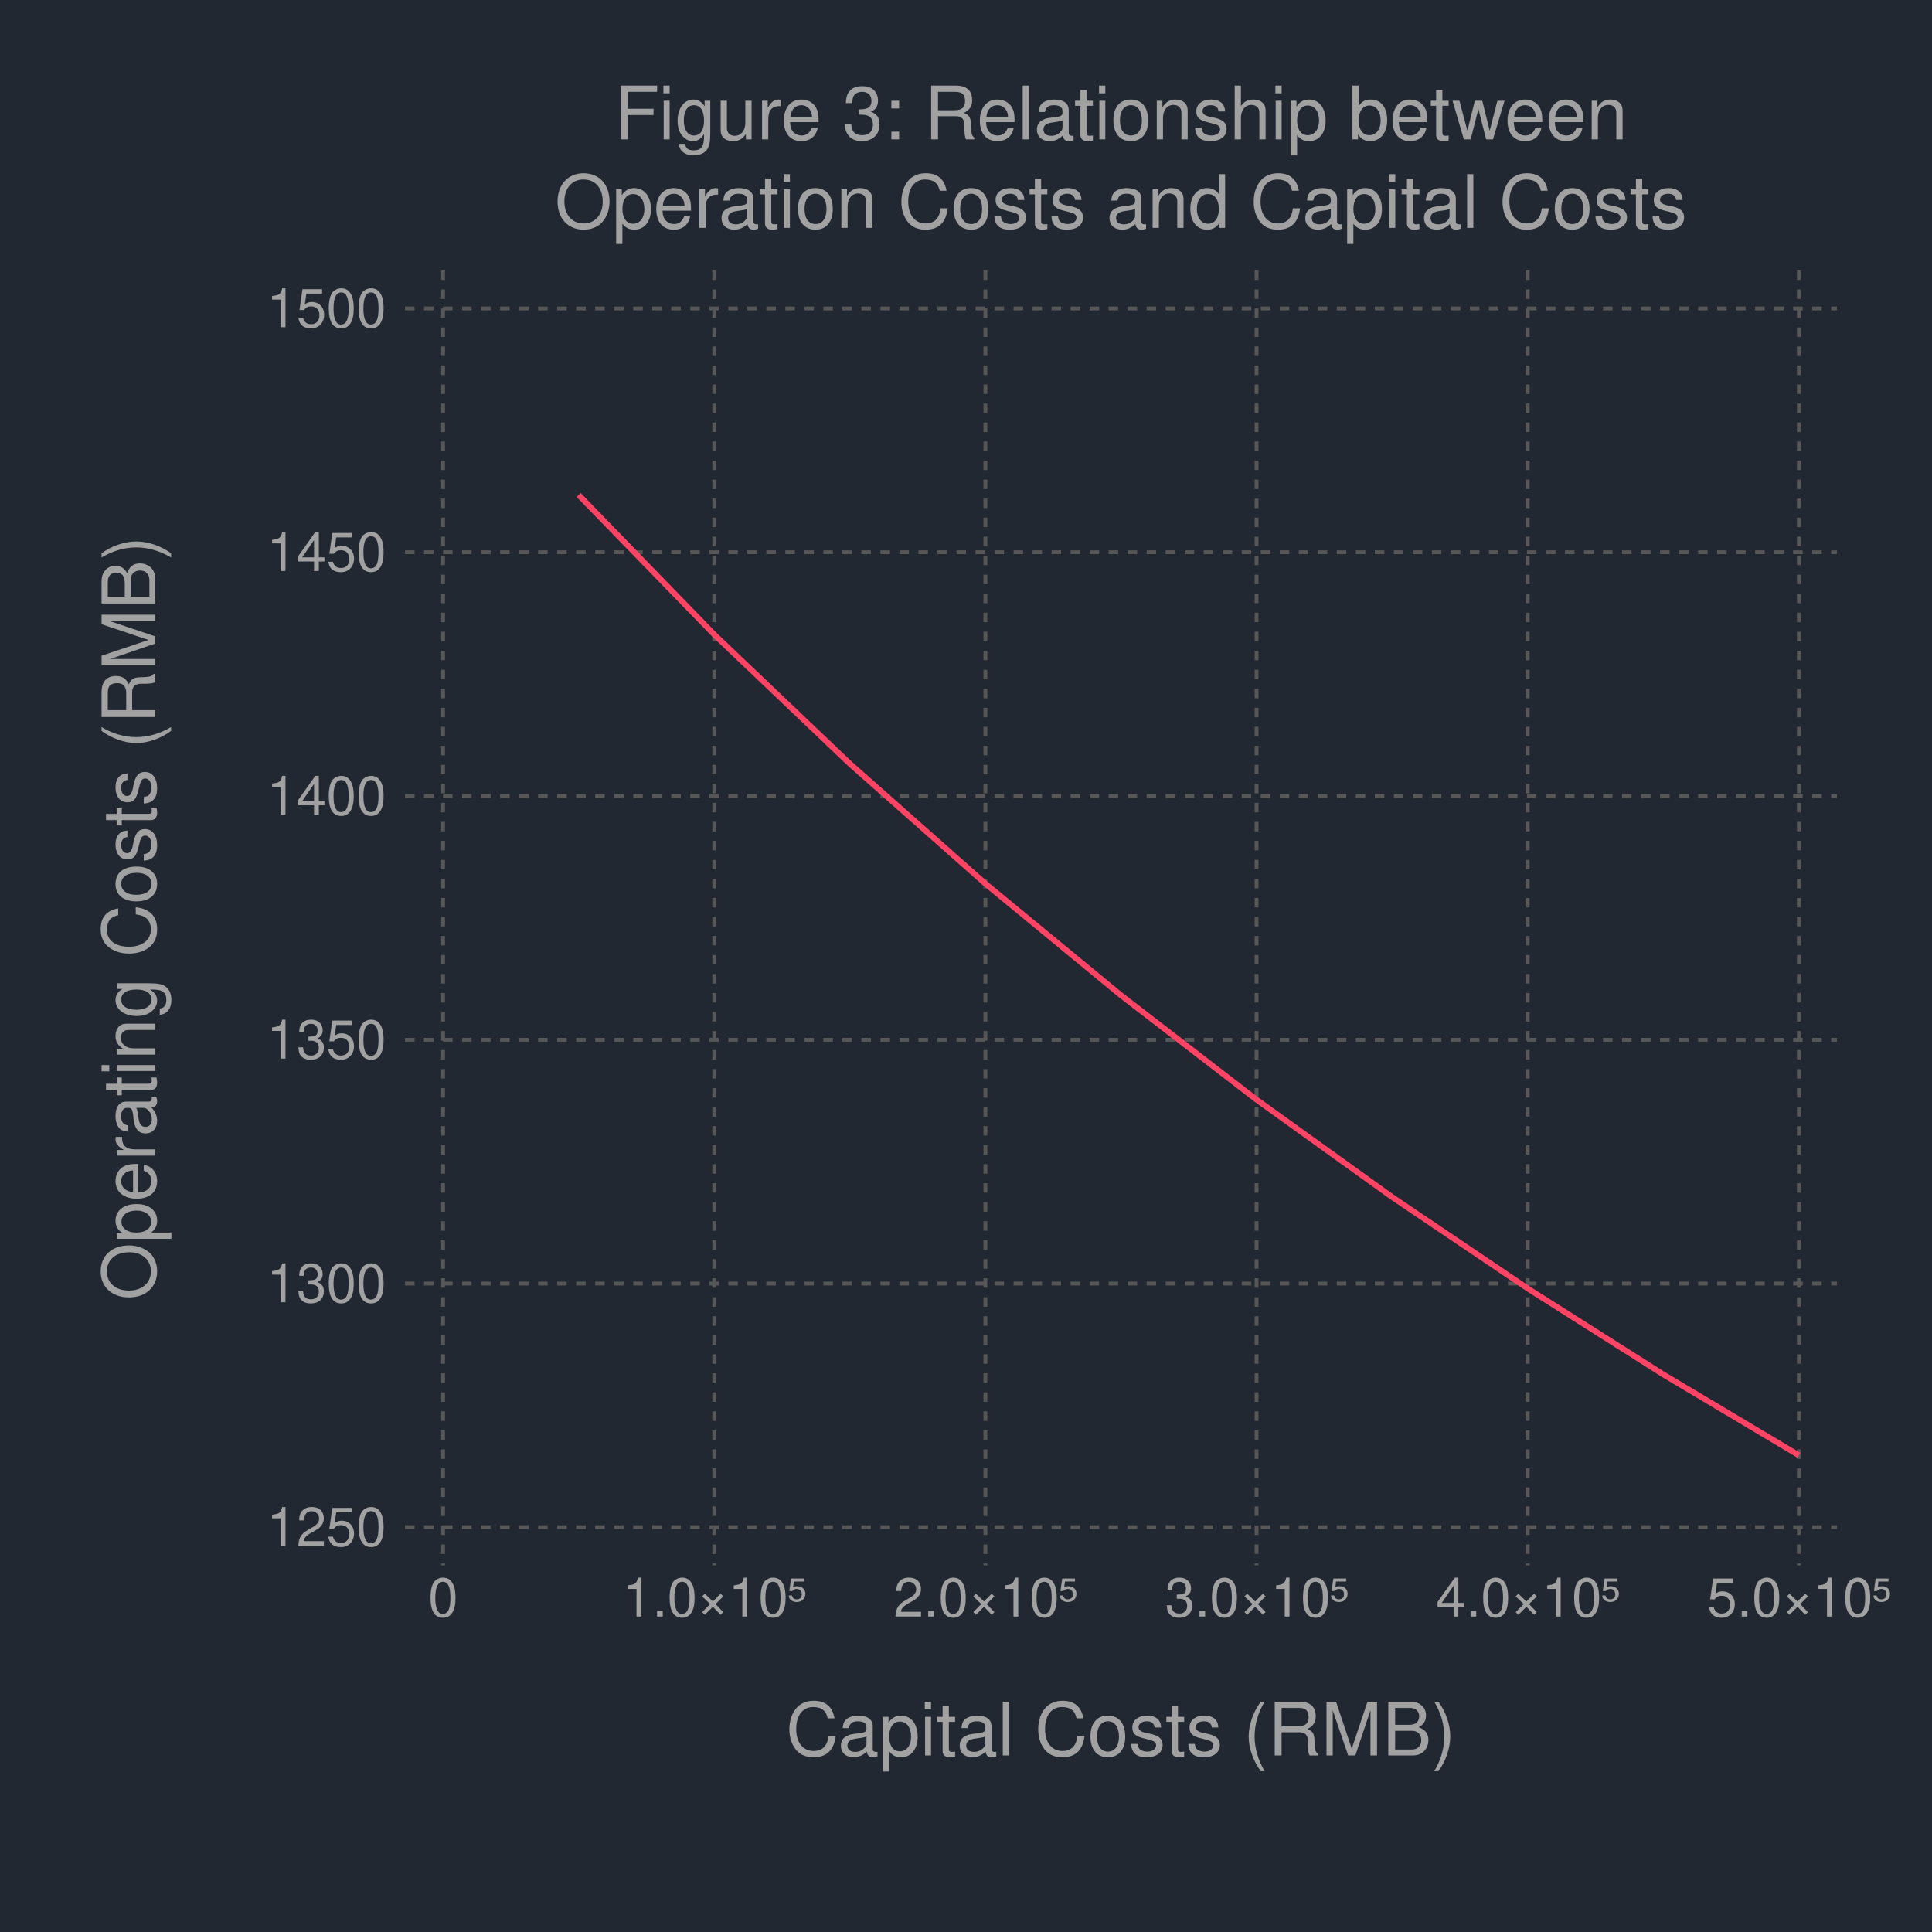
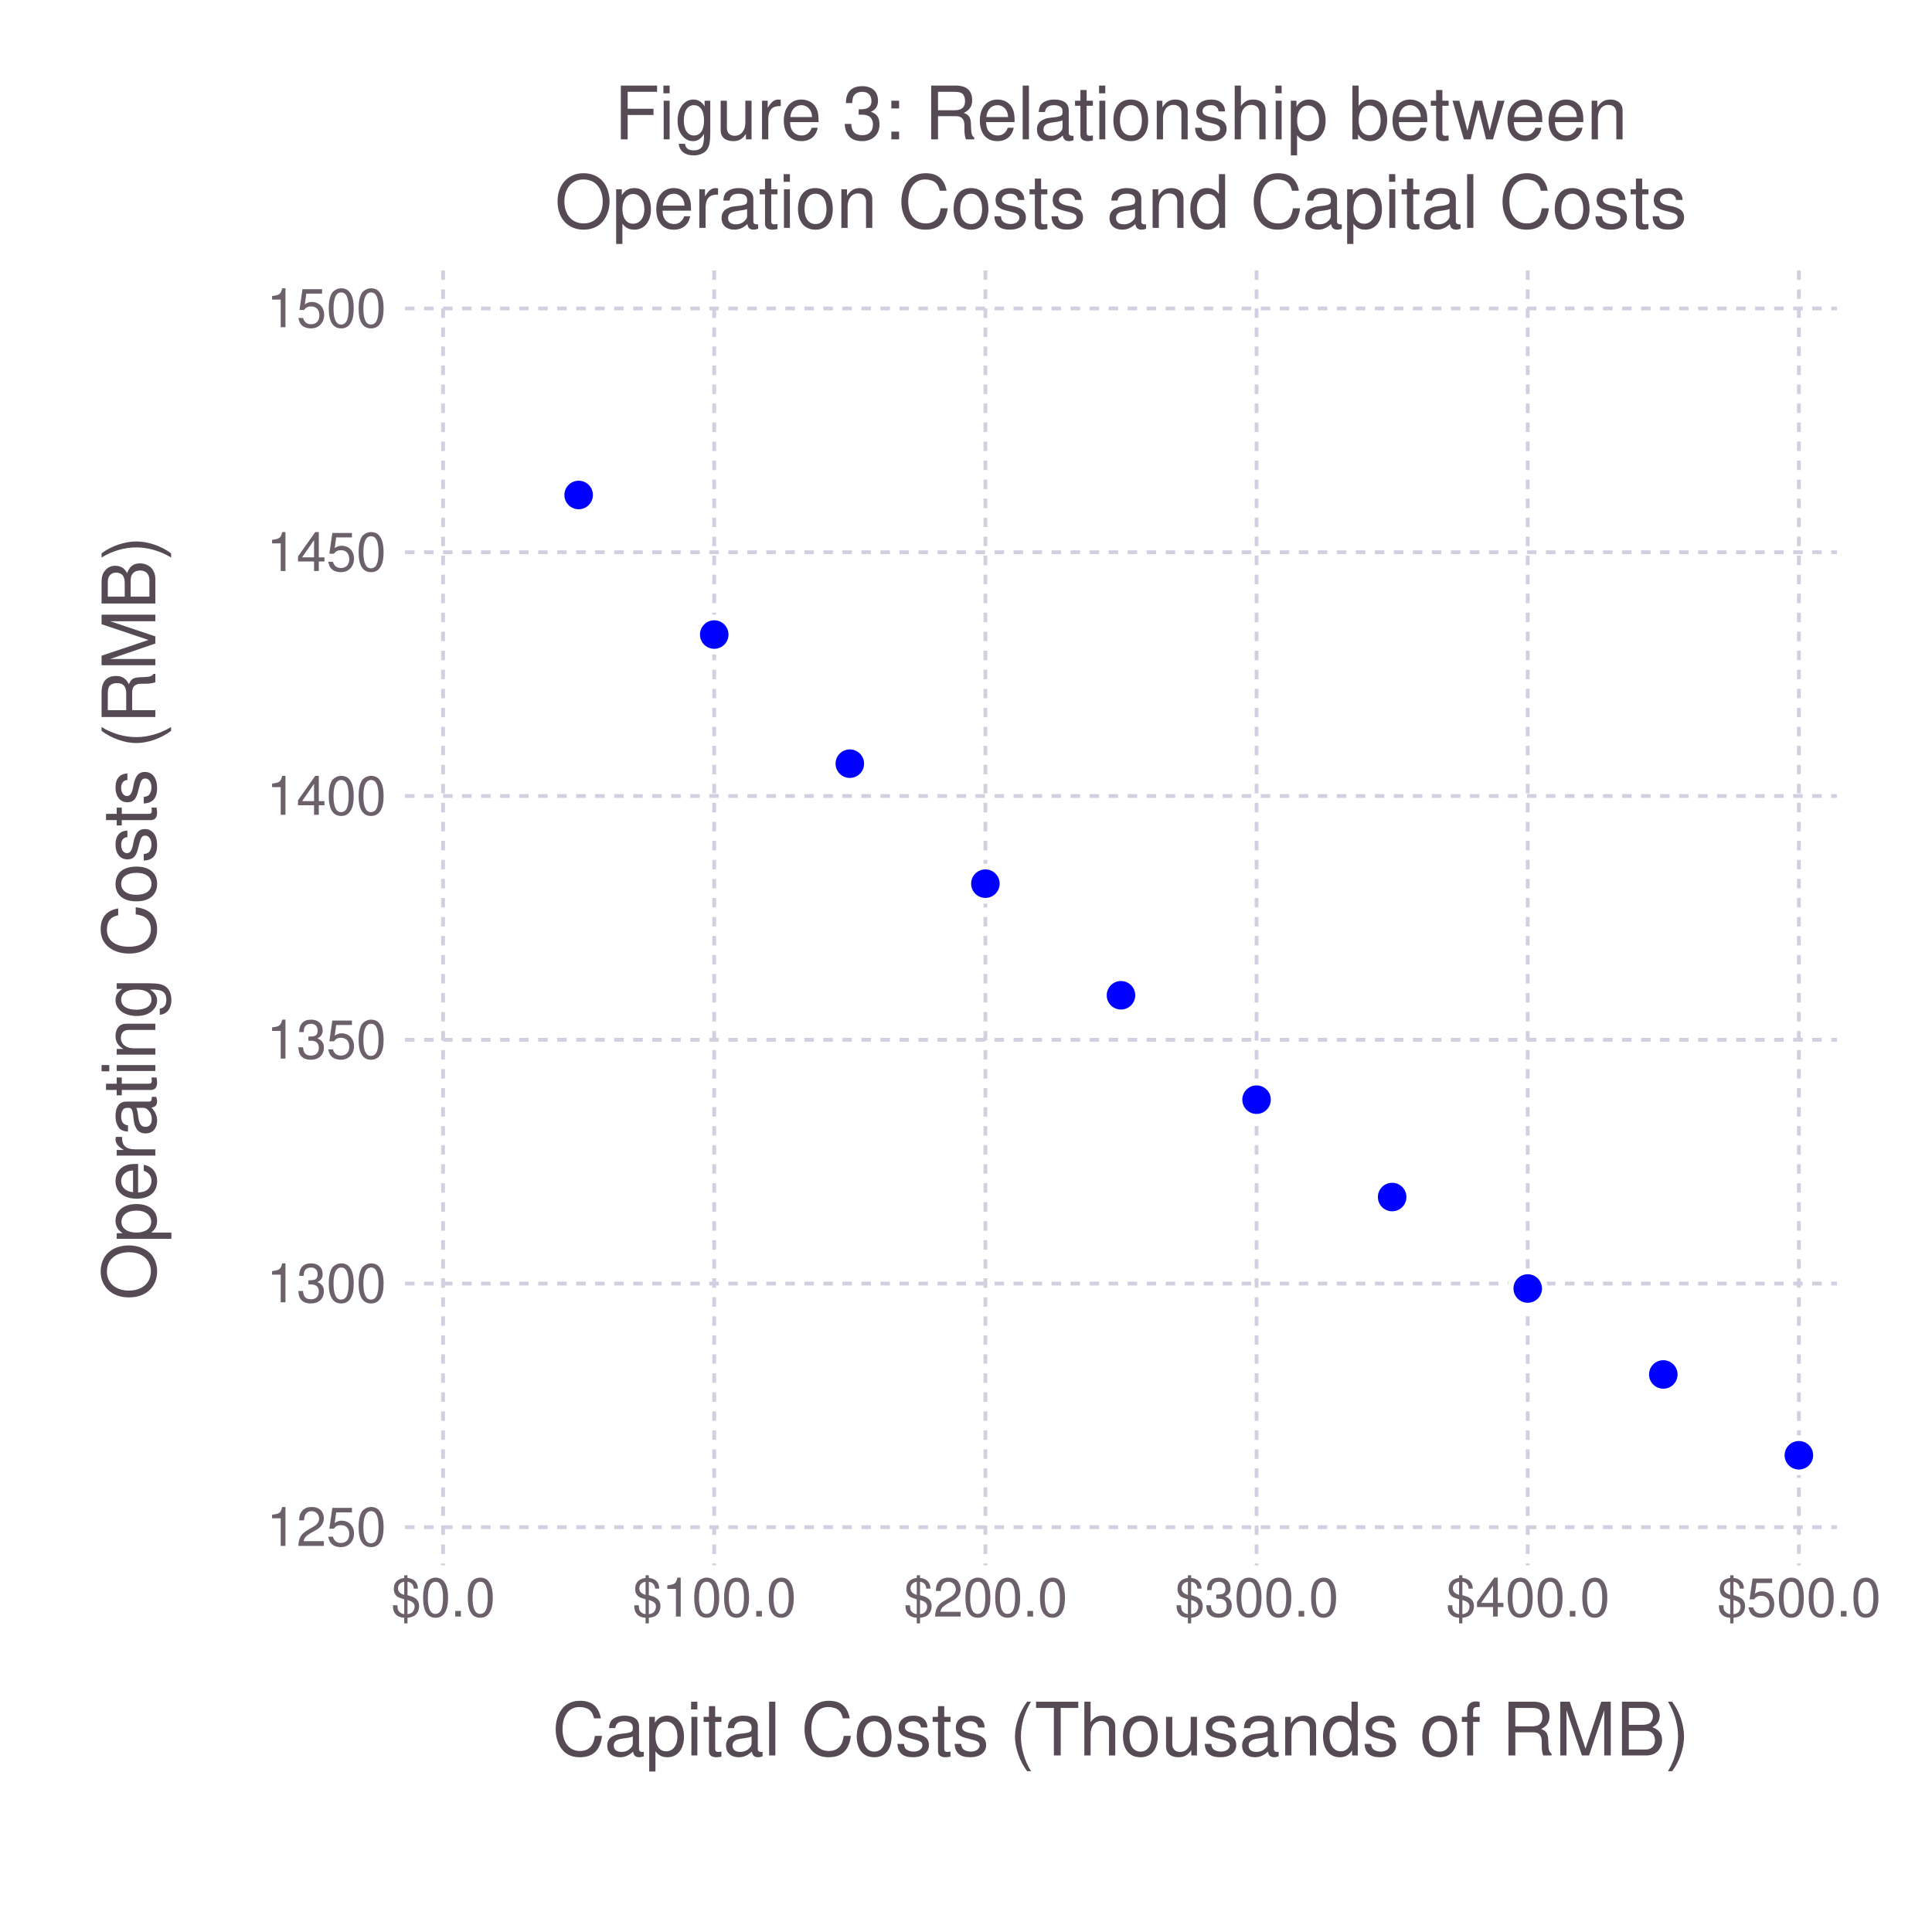
- <svg xmlns="http://www.w3.org/2000/svg" version="1.2" width="101.6mm" height="101.6mm" viewBox="0 0 101.6 101.6" stroke="none" fill="#000000" stroke-width="0.3" font-size="3.88">
-   <g stroke="#000000" stroke-opacity="0.000" fill="#222831" id="img-6bec6553-1">
+ <svg xmlns="http://www.w3.org/2000/svg" xmlns:xlink="http://www.w3.org/1999/xlink" version="1.2" width="101.6mm" height="101.6mm" viewBox="0 0 101.6 101.6" stroke="none" fill="#000000" stroke-width="0.3" font-size="3.88">
+   <g stroke="#000000" stroke-opacity="0.000" fill="#FFFFFF" id="img-b5871370-1">
    <rect x="0" y="0" width="101.6" height="101.6" />
  </g>
-   <g class="plotroot xscalable yscalable" id="img-6bec6553-2">
-     <g font-size="3.88" font-family="'PT Sans','Helvetica Neue','Helvetica',sans-serif" fill="#A1A1A1" stroke="#000000" stroke-opacity="0.000" id="img-6bec6553-3">
-       <text x="58.95" y="89.99" text-anchor="middle" dy="0.6em">Capital Costs (RMB)</text>
+   <g class="plotroot xscalable yscalable" id="img-b5871370-2">
+     <g font-size="3.88" font-family="'PT Sans','Helvetica Neue','Helvetica',sans-serif" fill="#564A55" stroke="#000000" stroke-opacity="0.000" id="img-b5871370-3">
+       <text x="58.95" y="89.99" text-anchor="middle" dy="0.6em">Capital Costs (Thousands of RMB)</text>
    </g>
-     <g class="guide xlabels" font-size="2.82" font-family="'PT Sans Caption','Helvetica Neue','Helvetica',sans-serif" fill="#A1A1A1" id="img-6bec6553-4">
-       <text x="23.3" y="83.32" text-anchor="middle" dy="0.6em">0</text>
-       <text x="37.56" y="83.32" text-anchor="middle" dy="0.6em">1.0×10⁵</text>
-       <text x="51.82" y="83.32" text-anchor="middle" dy="0.6em">2.0×10⁵</text>
-       <text x="66.08" y="83.32" text-anchor="middle" dy="0.6em">3.0×10⁵</text>
-       <text x="80.34" y="83.32" text-anchor="middle" dy="0.6em">4.0×10⁵</text>
-       <text x="94.6" y="83.32" text-anchor="middle" dy="0.6em">5.0×10⁵</text>
+     <g class="guide xlabels" font-size="2.82" font-family="'PT Sans Caption','Helvetica Neue','Helvetica',sans-serif" fill="#6C606B" id="img-b5871370-4">
+       <text x="23.3" y="83.32" text-anchor="middle" dy="0.6em">$0.0</text>
+       <text x="37.56" y="83.32" text-anchor="middle" dy="0.6em">$100.0</text>
+       <text x="51.82" y="83.32" text-anchor="middle" dy="0.6em">$200.0</text>
+       <text x="66.08" y="83.32" text-anchor="middle" dy="0.6em">$300.0</text>
+       <text x="80.34" y="83.32" text-anchor="middle" dy="0.6em">$400.0</text>
+       <text x="94.6" y="83.32" text-anchor="middle" dy="0.6em">$500.0</text>
    </g>
-     <g clip-path="url(#img-6bec6553-5)">
-       <g id="img-6bec6553-6">
-         <g pointer-events="visible" opacity="1" fill="#222831" stroke="#000000" stroke-opacity="0.000" class="guide background" id="img-6bec6553-7">
-           <rect x="21.3" y="14.22" width="75.3" height="68.09" />
+     <g clip-path="url(#img-b5871370-5)">
+       <g id="img-b5871370-6">
+         <g pointer-events="visible" opacity="1" fill="#FFFFFF" stroke="#000000" stroke-opacity="0.000" class="guide background" id="img-b5871370-7">
+           <rect x="21.3" y="14.22" width="75.29" height="68.09" />
        </g>
-         <g class="guide ygridlines xfixed" stroke-dasharray="0.5,0.5" stroke-width="0.2" stroke="#575757" id="img-6bec6553-8">
+         <g class="guide ygridlines xfixed" stroke-dasharray="0.5,0.5" stroke-width="0.2" stroke="#D0D0E0" id="img-b5871370-8">
          <path fill="none" d="M21.3,80.31 L 96.6 80.31" />
          <path fill="none" d="M21.3,67.5 L 96.6 67.5" />
          <path fill="none" d="M21.3,54.68 L 96.6 54.68" />
          <path fill="none" d="M21.3,41.86 L 96.6 41.86" />
          <path fill="none" d="M21.3,29.04 L 96.6 29.04" />
          <path fill="none" d="M21.3,16.22 L 96.6 16.22" />
        </g>
-         <g class="guide xgridlines yfixed" stroke-dasharray="0.5,0.5" stroke-width="0.2" stroke="#575757" id="img-6bec6553-9">
+         <g class="guide xgridlines yfixed" stroke-dasharray="0.5,0.5" stroke-width="0.2" stroke="#D0D0E0" id="img-b5871370-9">
          <path fill="none" d="M23.3,14.22 L 23.3 82.32" />
          <path fill="none" d="M37.56,14.22 L 37.56 82.32" />
          <path fill="none" d="M51.82,14.22 L 51.82 82.32" />
          <path fill="none" d="M66.08,14.22 L 66.08 82.32" />
          <path fill="none" d="M80.34,14.22 L 80.34 82.32" />
          <path fill="none" d="M94.6,14.22 L 94.6 82.32" />
        </g>
-         <g class="plotpanel" id="img-6bec6553-10">
-           <g stroke-width="0.3" fill="#000000" fill-opacity="0.000" class="geometry" stroke-dasharray="none" stroke="#FE4365" id="img-6bec6553-11">
-             <path fill="none" d="M30.43,26.03 L 37.56 33.37 44.69 40.16 51.82 46.47 58.95 52.34 66.08 57.83 73.21 62.95 80.34 67.76 87.47 72.28 94.6 76.53" />
+         <g class="plotpanel" id="img-b5871370-10">
+           <g class="geometry" id="img-b5871370-11">
+             <g stroke-width="0.3" id="img-b5871370-12">
+               <g class="color_RGBA{Float32}(0.0f0,0.0f0,1.0f0,1.0f0)" stroke="#FFFFFF" fill="#0000FF" id="img-b5871370-13">
+                 <use xlink:href="#img-b5871370-14" x="94.6" y="76.53" />
+               </g>
+               <g class="color_RGBA{Float32}(0.0f0,0.0f0,1.0f0,1.0f0)" stroke="#FFFFFF" fill="#0000FF" id="img-b5871370-15">
+                 <use xlink:href="#img-b5871370-16" x="87.47" y="72.28" />
+               </g>
+               <g class="color_RGBA{Float32}(0.0f0,0.0f0,1.0f0,1.0f0)" stroke="#FFFFFF" fill="#0000FF" id="img-b5871370-17">
+                 <use xlink:href="#img-b5871370-18" x="80.34" y="67.76" />
+               </g>
+               <g class="color_RGBA{Float32}(0.0f0,0.0f0,1.0f0,1.0f0)" stroke="#FFFFFF" fill="#0000FF" id="img-b5871370-19">
+                 <use xlink:href="#img-b5871370-20" x="73.21" y="62.95" />
+               </g>
+               <g class="color_RGBA{Float32}(0.0f0,0.0f0,1.0f0,1.0f0)" stroke="#FFFFFF" fill="#0000FF" id="img-b5871370-21">
+                 <use xlink:href="#img-b5871370-22" x="66.08" y="57.83" />
+               </g>
+               <g class="color_RGBA{Float32}(0.0f0,0.0f0,1.0f0,1.0f0)" stroke="#FFFFFF" fill="#0000FF" id="img-b5871370-23">
+                 <use xlink:href="#img-b5871370-24" x="58.95" y="52.34" />
+               </g>
+               <g class="color_RGBA{Float32}(0.0f0,0.0f0,1.0f0,1.0f0)" stroke="#FFFFFF" fill="#0000FF" id="img-b5871370-25">
+                 <use xlink:href="#img-b5871370-26" x="51.82" y="46.47" />
+               </g>
+               <g class="color_RGBA{Float32}(0.0f0,0.0f0,1.0f0,1.0f0)" stroke="#FFFFFF" fill="#0000FF" id="img-b5871370-27">
+                 <use xlink:href="#img-b5871370-28" x="44.69" y="40.16" />
+               </g>
+               <g class="color_RGBA{Float32}(0.0f0,0.0f0,1.0f0,1.0f0)" stroke="#FFFFFF" fill="#0000FF" id="img-b5871370-29">
+                 <use xlink:href="#img-b5871370-30" x="37.56" y="33.37" />
+               </g>
+               <g class="color_RGBA{Float32}(0.0f0,0.0f0,1.0f0,1.0f0)" stroke="#FFFFFF" fill="#0000FF" id="img-b5871370-31">
+                 <use xlink:href="#img-b5871370-32" x="30.43" y="26.03" />
+               </g>
+             </g>
          </g>
        </g>
      </g>
    </g>
-     <g class="guide ylabels" font-size="2.82" font-family="'PT Sans Caption','Helvetica Neue','Helvetica',sans-serif" fill="#A1A1A1" id="img-6bec6553-12">
+     <g class="guide ylabels" font-size="2.82" font-family="'PT Sans Caption','Helvetica Neue','Helvetica',sans-serif" fill="#6C606B" id="img-b5871370-33">
      <text x="20.3" y="80.31" text-anchor="end" dy="0.35em">1250</text>
      <text x="20.3" y="67.5" text-anchor="end" dy="0.35em">1300</text>
      <text x="20.3" y="54.68" text-anchor="end" dy="0.35em">1350</text>
      <text x="20.3" y="41.86" text-anchor="end" dy="0.35em">1400</text>
      <text x="20.3" y="29.04" text-anchor="end" dy="0.35em">1450</text>
      <text x="20.3" y="16.22" text-anchor="end" dy="0.35em">1500</text>
    </g>
-     <g font-size="3.88" font-family="'PT Sans','Helvetica Neue','Helvetica',sans-serif" fill="#A1A1A1" stroke="#000000" stroke-opacity="0.000" id="img-6bec6553-13">
+     <g font-size="3.88" font-family="'PT Sans','Helvetica Neue','Helvetica',sans-serif" fill="#564A55" stroke="#000000" stroke-opacity="0.000" id="img-b5871370-34">
      <text x="8.81" y="46.27" text-anchor="middle" dy="0.35em" transform="rotate(-90, 8.81, 48.27)">Operating Costs (RMB)</text>
    </g>
-     <g font-size="3.88" font-family="'PT Sans','Helvetica Neue','Helvetica',sans-serif" fill="#A1A1A1" stroke="#000000" stroke-opacity="0.000" id="img-6bec6553-14">
+     <g font-size="3.88" font-family="'PT Sans','Helvetica Neue','Helvetica',sans-serif" fill="#564A55" stroke="#000000" stroke-opacity="0.000" id="img-b5871370-35">
      <text x="58.95" y="5" text-anchor="middle" dy="0.6em">Figure 3: Relationship between<tspan x="58.95" dy="1.2em">Operation Costs and Capital Costs</tspan>
      </text>
    </g>
  </g>
  <defs>
-     <clipPath id="img-6bec6553-5">
+     <clipPath id="img-b5871370-5">
      <path d="M21.3,14.22 L 96.6 14.22 96.6 82.32 21.3 82.32" />
    </clipPath>
+     <g id="img-b5871370-14">
+       <circle cx="0" cy="0" r="0.9" />
+     </g>
+     <g id="img-b5871370-16">
+       <circle cx="0" cy="0" r="0.9" />
+     </g>
+     <g id="img-b5871370-18">
+       <circle cx="0" cy="0" r="0.9" />
+     </g>
+     <g id="img-b5871370-20">
+       <circle cx="0" cy="0" r="0.9" />
+     </g>
+     <g id="img-b5871370-22">
+       <circle cx="0" cy="0" r="0.9" />
+     </g>
+     <g id="img-b5871370-24">
+       <circle cx="0" cy="0" r="0.9" />
+     </g>
+     <g id="img-b5871370-26">
+       <circle cx="0" cy="0" r="0.9" />
+     </g>
+     <g id="img-b5871370-28">
+       <circle cx="0" cy="0" r="0.9" />
+     </g>
+     <g id="img-b5871370-30">
+       <circle cx="0" cy="0" r="0.9" />
+     </g>
+     <g id="img-b5871370-32">
+       <circle cx="0" cy="0" r="0.9" />
+     </g>
  </defs>
</svg>
